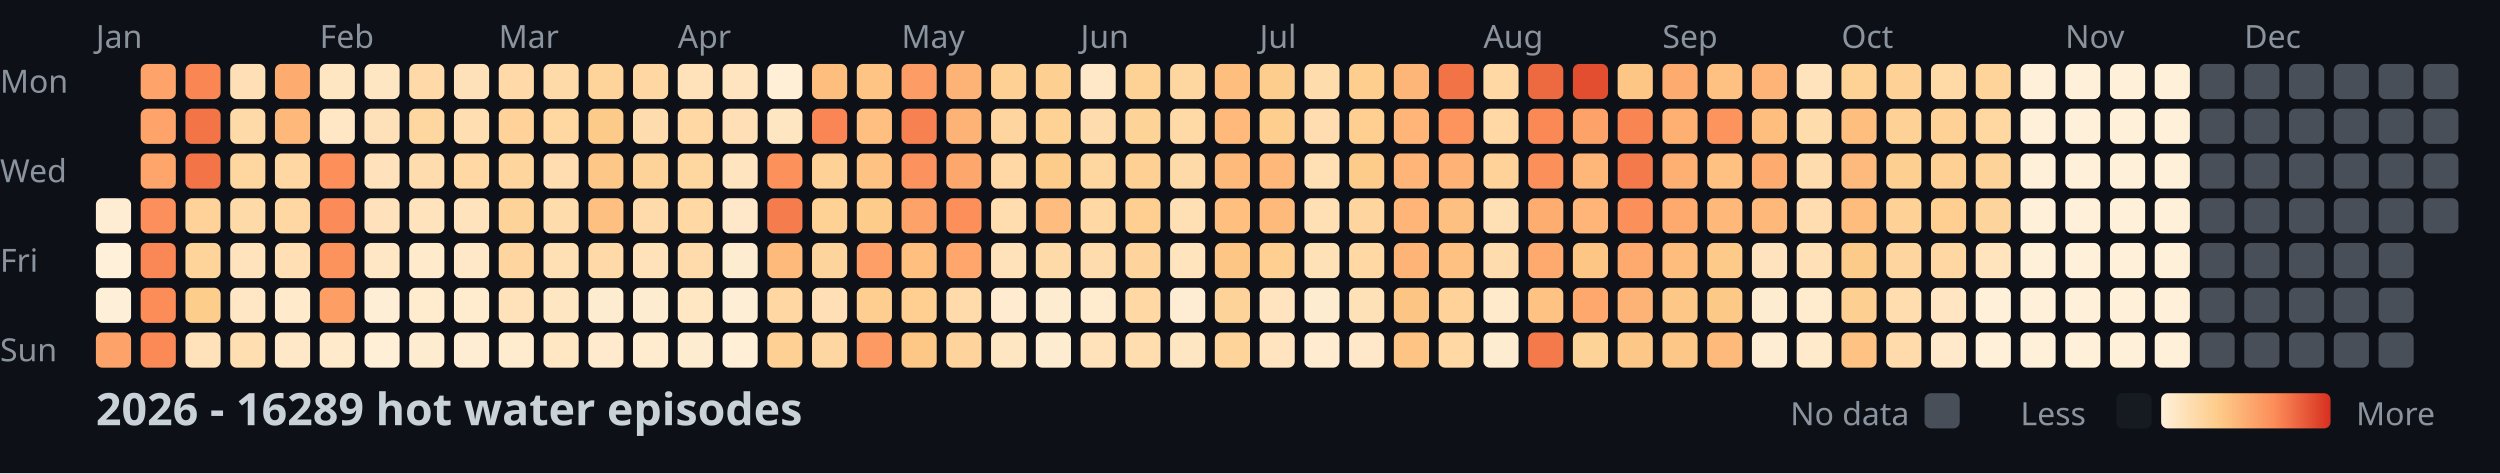
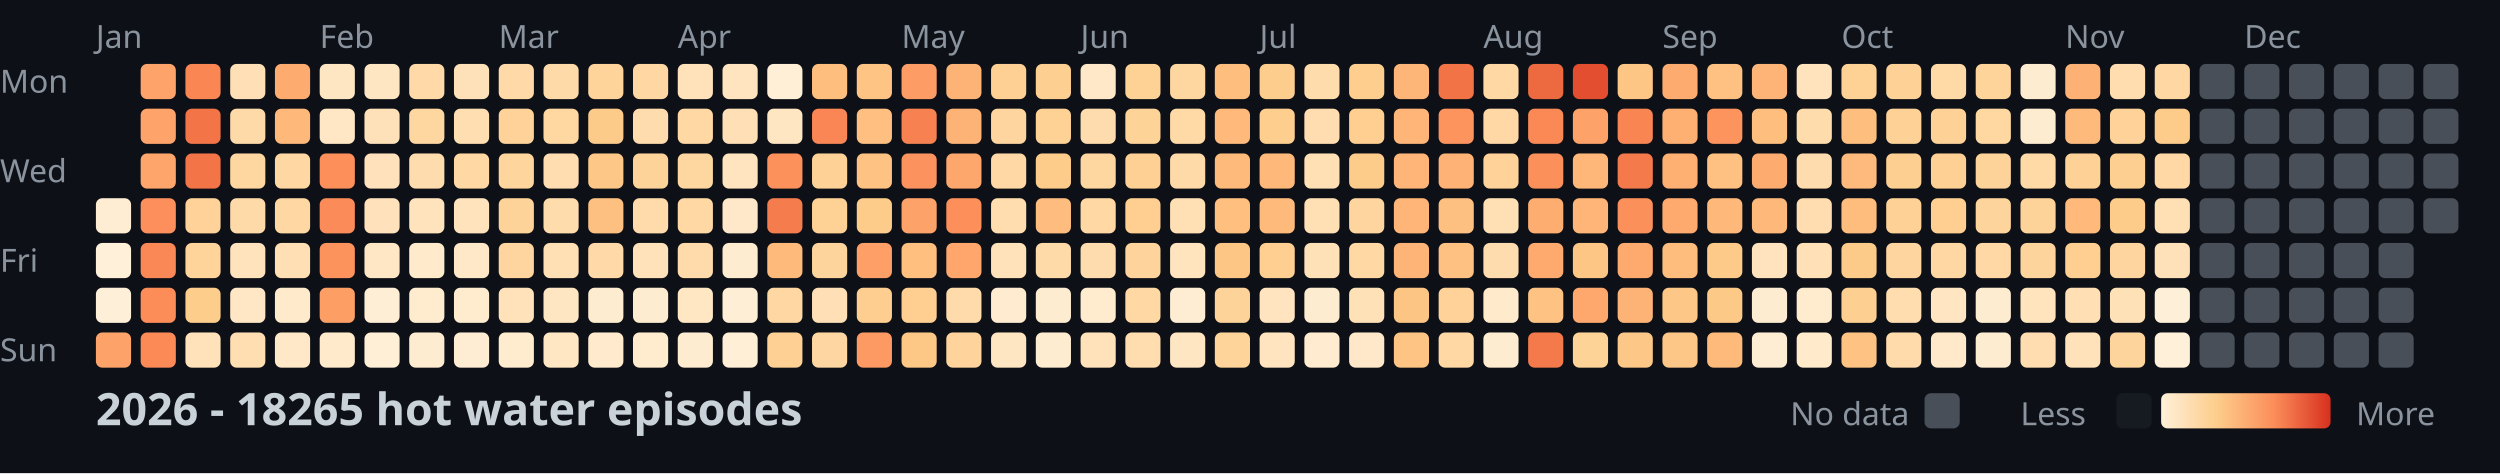
<svg xmlns="http://www.w3.org/2000/svg" width="782" height="148">
  <style>
    .month { font: 10px sans-serif; fill: #8b949e; }
    .day { font: 10px sans-serif; fill: #8b949e; }
    .title { font: bold 14px sans-serif; fill: #c9d1d9; }
    .legend { font: 10px sans-serif; fill: #8b949e; }
  </style>
  <rect width="100%" height="100%" fill="#0d1117" />
  <text x="0" y="29" class="day">Mon</text>
  <text x="0" y="57" class="day">Wed</text>
  <text x="0" y="85" class="day">Fri</text>
  <text x="0" y="113" class="day">Sun</text>
  <text x="30" y="15" class="month">Jan</text>
  <text x="100" y="15" class="month">Feb</text>
  <text x="156" y="15" class="month">Mar</text>
  <text x="212" y="15" class="month">Apr</text>
  <text x="282" y="15" class="month">May</text>
  <text x="338" y="15" class="month">Jun</text>
  <text x="394" y="15" class="month">Jul</text>
  <text x="464" y="15" class="month">Aug</text>
  <text x="520" y="15" class="month">Sep</text>
  <text x="576" y="15" class="month">Oct</text>
  <text x="646" y="15" class="month">Nov</text>
  <text x="702" y="15" class="month">Dec</text>
  <rect x="30" y="62" width="11" height="11" fill="#feedd2" rx="2" />
  <rect x="30" y="76" width="11" height="11" fill="#fef0d9" rx="2" />
  <rect x="30" y="90" width="11" height="11" fill="#feefd8" rx="2" />
  <rect x="30" y="104" width="11" height="11" fill="#fda369" rx="2" />
  <rect x="44" y="20" width="11" height="11" fill="#fea46a" rx="2" />
  <rect x="44" y="34" width="11" height="11" fill="#fea46a" rx="2" />
  <rect x="44" y="48" width="11" height="11" fill="#fea56b" rx="2" />
  <rect x="44" y="62" width="11" height="11" fill="#fc8f5b" rx="2" />
  <rect x="44" y="76" width="11" height="11" fill="#fa8856" rx="2" />
  <rect x="44" y="90" width="11" height="11" fill="#fc8d59" rx="2" />
  <rect x="44" y="104" width="11" height="11" fill="#fb8a57" rx="2" />
  <rect x="58" y="20" width="11" height="11" fill="#f98653" rx="2" />
  <rect x="58" y="34" width="11" height="11" fill="#f27447" rx="2" />
  <rect x="58" y="48" width="11" height="11" fill="#f27447" rx="2" />
  <rect x="58" y="62" width="11" height="11" fill="#fed298" rx="2" />
  <rect x="58" y="76" width="11" height="11" fill="#fed49b" rx="2" />
  <rect x="58" y="90" width="11" height="11" fill="#fdcd8b" rx="2" />
  <rect x="58" y="104" width="11" height="11" fill="#ffe2ba" rx="2" />
  <rect x="72" y="20" width="11" height="11" fill="#ffdfb5" rx="2" />
  <rect x="72" y="34" width="11" height="11" fill="#ffdaa9" rx="2" />
  <rect x="72" y="48" width="11" height="11" fill="#fed6a0" rx="2" />
  <rect x="72" y="62" width="11" height="11" fill="#ffdaa9" rx="2" />
  <rect x="72" y="76" width="11" height="11" fill="#ffe3bc" rx="2" />
  <rect x="72" y="90" width="11" height="11" fill="#ffe7c6" rx="2" />
  <rect x="72" y="104" width="11" height="11" fill="#ffdeb2" rx="2" />
  <rect x="86" y="20" width="11" height="11" fill="#feab6f" rx="2" />
  <rect x="86" y="34" width="11" height="11" fill="#feb87a" rx="2" />
  <rect x="86" y="48" width="11" height="11" fill="#ffd7a3" rx="2" />
  <rect x="86" y="62" width="11" height="11" fill="#ffd7a3" rx="2" />
  <rect x="86" y="76" width="11" height="11" fill="#ffdfb3" rx="2" />
  <rect x="86" y="90" width="11" height="11" fill="#ffeacb" rx="2" />
  <rect x="86" y="104" width="11" height="11" fill="#ffe8c8" rx="2" />
  <rect x="100" y="20" width="11" height="11" fill="#ffe6c3" rx="2" />
  <rect x="100" y="34" width="11" height="11" fill="#ffe7c6" rx="2" />
  <rect x="100" y="48" width="11" height="11" fill="#fc8f5a" rx="2" />
  <rect x="100" y="62" width="11" height="11" fill="#fb8b58" rx="2" />
  <rect x="100" y="76" width="11" height="11" fill="#fc925c" rx="2" />
  <rect x="100" y="90" width="11" height="11" fill="#fd9e65" rx="2" />
  <rect x="100" y="104" width="11" height="11" fill="#ffeacb" rx="2" />
  <rect x="114" y="20" width="11" height="11" fill="#ffe6c2" rx="2" />
  <rect x="114" y="34" width="11" height="11" fill="#ffe1b9" rx="2" />
  <rect x="114" y="48" width="11" height="11" fill="#ffe2bb" rx="2" />
  <rect x="114" y="62" width="11" height="11" fill="#ffe2bb" rx="2" />
  <rect x="114" y="76" width="11" height="11" fill="#ffe7c5" rx="2" />
  <rect x="114" y="90" width="11" height="11" fill="#feeed5" rx="2" />
  <rect x="114" y="104" width="11" height="11" fill="#feefd6" rx="2" />
  <rect x="128" y="20" width="11" height="11" fill="#ffdaa8" rx="2" />
  <rect x="128" y="34" width="11" height="11" fill="#fed6a0" rx="2" />
  <rect x="128" y="48" width="11" height="11" fill="#ffdcad" rx="2" />
  <rect x="128" y="62" width="11" height="11" fill="#ffe3bd" rx="2" />
  <rect x="128" y="76" width="11" height="11" fill="#ffeacb" rx="2" />
  <rect x="128" y="90" width="11" height="11" fill="#ffeccf" rx="2" />
  <rect x="128" y="104" width="11" height="11" fill="#feecd1" rx="2" />
  <rect x="142" y="20" width="11" height="11" fill="#ffe1b9" rx="2" />
  <rect x="142" y="34" width="11" height="11" fill="#ffdeb1" rx="2" />
  <rect x="142" y="48" width="11" height="11" fill="#ffd8a4" rx="2" />
  <rect x="142" y="62" width="11" height="11" fill="#ffe3bd" rx="2" />
  <rect x="142" y="76" width="11" height="11" fill="#ffe8c7" rx="2" />
  <rect x="142" y="90" width="11" height="11" fill="#ffebce" rx="2" />
  <rect x="142" y="104" width="11" height="11" fill="#feedd3" rx="2" />
  <rect x="156" y="20" width="11" height="11" fill="#ffdaa8" rx="2" />
  <rect x="156" y="34" width="11" height="11" fill="#fed298" rx="2" />
  <rect x="156" y="48" width="11" height="11" fill="#fed59d" rx="2" />
  <rect x="156" y="62" width="11" height="11" fill="#fed39a" rx="2" />
  <rect x="156" y="76" width="11" height="11" fill="#fed59f" rx="2" />
  <rect x="156" y="90" width="11" height="11" fill="#ffe2ba" rx="2" />
  <rect x="156" y="104" width="11" height="11" fill="#ffeccf" rx="2" />
  <rect x="170" y="20" width="11" height="11" fill="#ffdaa9" rx="2" />
  <rect x="170" y="34" width="11" height="11" fill="#fed7a1" rx="2" />
  <rect x="170" y="48" width="11" height="11" fill="#ffddb0" rx="2" />
  <rect x="170" y="62" width="11" height="11" fill="#ffdcac" rx="2" />
  <rect x="170" y="76" width="11" height="11" fill="#ffdfb4" rx="2" />
  <rect x="170" y="90" width="11" height="11" fill="#ffe6c2" rx="2" />
  <rect x="170" y="104" width="11" height="11" fill="#ffe7c4" rx="2" />
  <rect x="184" y="20" width="11" height="11" fill="#fed49b" rx="2" />
  <rect x="184" y="34" width="11" height="11" fill="#fdcb89" rx="2" />
  <rect x="184" y="48" width="11" height="11" fill="#fdc887" rx="2" />
  <rect x="184" y="62" width="11" height="11" fill="#fec080" rx="2" />
  <rect x="184" y="76" width="11" height="11" fill="#ffdaa8" rx="2" />
  <rect x="184" y="90" width="11" height="11" fill="#feecd0" rx="2" />
  <rect x="184" y="104" width="11" height="11" fill="#ffeacd" rx="2" />
  <rect x="198" y="20" width="11" height="11" fill="#ffd7a3" rx="2" />
  <rect x="198" y="34" width="11" height="11" fill="#ffdcad" rx="2" />
  <rect x="198" y="48" width="11" height="11" fill="#fed399" rx="2" />
  <rect x="198" y="62" width="11" height="11" fill="#ffdbab" rx="2" />
  <rect x="198" y="76" width="11" height="11" fill="#ffe2ba" rx="2" />
  <rect x="198" y="90" width="11" height="11" fill="#feecd1" rx="2" />
  <rect x="198" y="104" width="11" height="11" fill="#ffebce" rx="2" />
  <rect x="212" y="20" width="11" height="11" fill="#ffe2ba" rx="2" />
  <rect x="212" y="34" width="11" height="11" fill="#ffd8a4" rx="2" />
  <rect x="212" y="48" width="11" height="11" fill="#fed69f" rx="2" />
  <rect x="212" y="62" width="11" height="11" fill="#ffd8a4" rx="2" />
  <rect x="212" y="76" width="11" height="11" fill="#ffdbab" rx="2" />
  <rect x="212" y="90" width="11" height="11" fill="#ffe7c4" rx="2" />
  <rect x="212" y="104" width="11" height="11" fill="#feecd0" rx="2" />
  <rect x="226" y="20" width="11" height="11" fill="#ffe4bf" rx="2" />
  <rect x="226" y="34" width="11" height="11" fill="#ffe0b6" rx="2" />
  <rect x="226" y="48" width="11" height="11" fill="#ffe4bf" rx="2" />
  <rect x="226" y="62" width="11" height="11" fill="#ffe8c9" rx="2" />
  <rect x="226" y="76" width="11" height="11" fill="#feecd0" rx="2" />
  <rect x="226" y="90" width="11" height="11" fill="#feeed5" rx="2" />
  <rect x="226" y="104" width="11" height="11" fill="#feefd6" rx="2" />
  <rect x="240" y="20" width="11" height="11" fill="#feefd6" rx="2" />
  <rect x="240" y="34" width="11" height="11" fill="#ffe6c3" rx="2" />
  <rect x="240" y="48" width="11" height="11" fill="#fc915c" rx="2" />
  <rect x="240" y="62" width="11" height="11" fill="#f57d4d" rx="2" />
  <rect x="240" y="76" width="11" height="11" fill="#feba7b" rx="2" />
  <rect x="240" y="90" width="11" height="11" fill="#ffd7a3" rx="2" />
  <rect x="240" y="104" width="11" height="11" fill="#fed093" rx="2" />
  <rect x="254" y="20" width="11" height="11" fill="#febe7e" rx="2" />
  <rect x="254" y="34" width="11" height="11" fill="#f98654" rx="2" />
  <rect x="254" y="48" width="11" height="11" fill="#fed297" rx="2" />
  <rect x="254" y="62" width="11" height="11" fill="#fed194" rx="2" />
  <rect x="254" y="76" width="11" height="11" fill="#fed49d" rx="2" />
  <rect x="254" y="90" width="11" height="11" fill="#ffdfb5" rx="2" />
  <rect x="254" y="104" width="11" height="11" fill="#fed6a1" rx="2" />
  <rect x="268" y="20" width="11" height="11" fill="#fec483" rx="2" />
  <rect x="268" y="34" width="11" height="11" fill="#febf80" rx="2" />
  <rect x="268" y="48" width="11" height="11" fill="#fec282" rx="2" />
  <rect x="268" y="62" width="11" height="11" fill="#fdcc8b" rx="2" />
  <rect x="268" y="76" width="11" height="11" fill="#fd9f66" rx="2" />
  <rect x="268" y="90" width="11" height="11" fill="#fdce8f" rx="2" />
  <rect x="268" y="104" width="11" height="11" fill="#fd9a63" rx="2" />
  <rect x="282" y="20" width="11" height="11" fill="#fd9c64" rx="2" />
  <rect x="282" y="34" width="11" height="11" fill="#f78150" rx="2" />
  <rect x="282" y="48" width="11" height="11" fill="#fc925d" rx="2" />
  <rect x="282" y="62" width="11" height="11" fill="#fda269" rx="2" />
  <rect x="282" y="76" width="11" height="11" fill="#febf7f" rx="2" />
  <rect x="282" y="90" width="11" height="11" fill="#fecf91" rx="2" />
  <rect x="282" y="104" width="11" height="11" fill="#fdc786" rx="2" />
  <rect x="296" y="20" width="11" height="11" fill="#feb376" rx="2" />
  <rect x="296" y="34" width="11" height="11" fill="#feb376" rx="2" />
  <rect x="296" y="48" width="11" height="11" fill="#fea76c" rx="2" />
  <rect x="296" y="62" width="11" height="11" fill="#fc8f5a" rx="2" />
  <rect x="296" y="76" width="11" height="11" fill="#fea66b" rx="2" />
  <rect x="296" y="90" width="11" height="11" fill="#ffdbab" rx="2" />
  <rect x="296" y="104" width="11" height="11" fill="#fed49c" rx="2" />
  <rect x="310" y="20" width="11" height="11" fill="#fed093" rx="2" />
  <rect x="310" y="34" width="11" height="11" fill="#fed59f" rx="2" />
  <rect x="310" y="48" width="11" height="11" fill="#ffd8a5" rx="2" />
  <rect x="310" y="62" width="11" height="11" fill="#ffddaf" rx="2" />
  <rect x="310" y="76" width="11" height="11" fill="#ffe2b9" rx="2" />
  <rect x="310" y="90" width="11" height="11" fill="#ffebcf" rx="2" />
  <rect x="310" y="104" width="11" height="11" fill="#ffe6c2" rx="2" />
  <rect x="324" y="20" width="11" height="11" fill="#fdcf90" rx="2" />
  <rect x="324" y="34" width="11" height="11" fill="#fed195" rx="2" />
  <rect x="324" y="48" width="11" height="11" fill="#fdcc8a" rx="2" />
  <rect x="324" y="62" width="11" height="11" fill="#febd7e" rx="2" />
  <rect x="324" y="76" width="11" height="11" fill="#ffdaa9" rx="2" />
  <rect x="324" y="90" width="11" height="11" fill="#feecd0" rx="2" />
  <rect x="324" y="104" width="11" height="11" fill="#feecd0" rx="2" />
  <rect x="338" y="20" width="11" height="11" fill="#ffe8c7" rx="2" />
  <rect x="338" y="34" width="11" height="11" fill="#ffdcad" rx="2" />
  <rect x="338" y="48" width="11" height="11" fill="#fed6a0" rx="2" />
  <rect x="338" y="62" width="11" height="11" fill="#ffd8a4" rx="2" />
  <rect x="338" y="76" width="11" height="11" fill="#ffdcae" rx="2" />
  <rect x="338" y="90" width="11" height="11" fill="#ffebce" rx="2" />
  <rect x="338" y="104" width="11" height="11" fill="#ffe2ba" rx="2" />
  <rect x="352" y="20" width="11" height="11" fill="#fed195" rx="2" />
  <rect x="352" y="34" width="11" height="11" fill="#fed398" rx="2" />
  <rect x="352" y="48" width="11" height="11" fill="#fed093" rx="2" />
  <rect x="352" y="62" width="11" height="11" fill="#fecf91" rx="2" />
  <rect x="352" y="76" width="11" height="11" fill="#fed49c" rx="2" />
  <rect x="352" y="90" width="11" height="11" fill="#ffd8a4" rx="2" />
  <rect x="352" y="104" width="11" height="11" fill="#ffddaf" rx="2" />
  <rect x="366" y="20" width="11" height="11" fill="#fed6a0" rx="2" />
  <rect x="366" y="34" width="11" height="11" fill="#ffd9a6" rx="2" />
  <rect x="366" y="48" width="11" height="11" fill="#ffdaa9" rx="2" />
  <rect x="366" y="62" width="11" height="11" fill="#ffdfb4" rx="2" />
  <rect x="366" y="76" width="11" height="11" fill="#ffe4be" rx="2" />
  <rect x="366" y="90" width="11" height="11" fill="#feedd3" rx="2" />
  <rect x="366" y="104" width="11" height="11" fill="#ffe6c3" rx="2" />
  <rect x="380" y="20" width="11" height="11" fill="#febe7e" rx="2" />
  <rect x="380" y="34" width="11" height="11" fill="#feb97b" rx="2" />
  <rect x="380" y="48" width="11" height="11" fill="#feba7b" rx="2" />
  <rect x="380" y="62" width="11" height="11" fill="#febf7f" rx="2" />
  <rect x="380" y="76" width="11" height="11" fill="#fdc685" rx="2" />
  <rect x="380" y="90" width="11" height="11" fill="#fed39a" rx="2" />
  <rect x="380" y="104" width="11" height="11" fill="#fed49b" rx="2" />
  <rect x="394" y="20" width="11" height="11" fill="#fdcd8d" rx="2" />
  <rect x="394" y="34" width="11" height="11" fill="#fdce8e" rx="2" />
  <rect x="394" y="48" width="11" height="11" fill="#feb97a" rx="2" />
  <rect x="394" y="62" width="11" height="11" fill="#feba7b" rx="2" />
  <rect x="394" y="76" width="11" height="11" fill="#fecf91" rx="2" />
  <rect x="394" y="90" width="11" height="11" fill="#ffe4bf" rx="2" />
  <rect x="394" y="104" width="11" height="11" fill="#ffe4bf" rx="2" />
  <rect x="408" y="20" width="11" height="11" fill="#ffdcac" rx="2" />
  <rect x="408" y="34" width="11" height="11" fill="#ffddb0" rx="2" />
  <rect x="408" y="48" width="11" height="11" fill="#ffe0b5" rx="2" />
  <rect x="408" y="62" width="11" height="11" fill="#ffdfb4" rx="2" />
  <rect x="408" y="76" width="11" height="11" fill="#ffe1b8" rx="2" />
  <rect x="408" y="90" width="11" height="11" fill="#feecd0" rx="2" />
  <rect x="408" y="104" width="11" height="11" fill="#ffebcf" rx="2" />
  <rect x="422" y="20" width="11" height="11" fill="#fdce8e" rx="2" />
  <rect x="422" y="34" width="11" height="11" fill="#fecf91" rx="2" />
  <rect x="422" y="48" width="11" height="11" fill="#fdcc8a" rx="2" />
  <rect x="422" y="62" width="11" height="11" fill="#fed59e" rx="2" />
  <rect x="422" y="76" width="11" height="11" fill="#ffd8a4" rx="2" />
  <rect x="422" y="90" width="11" height="11" fill="#ffe1b7" rx="2" />
  <rect x="422" y="104" width="11" height="11" fill="#ffe8c9" rx="2" />
  <rect x="436" y="20" width="11" height="11" fill="#feb678" rx="2" />
  <rect x="436" y="34" width="11" height="11" fill="#feb577" rx="2" />
  <rect x="436" y="48" width="11" height="11" fill="#feb577" rx="2" />
  <rect x="436" y="62" width="11" height="11" fill="#feb577" rx="2" />
  <rect x="436" y="76" width="11" height="11" fill="#feb476" rx="2" />
  <rect x="436" y="90" width="11" height="11" fill="#fdc584" rx="2" />
  <rect x="436" y="104" width="11" height="11" fill="#fec483" rx="2" />
  <rect x="450" y="20" width="11" height="11" fill="#f17346" rx="2" />
  <rect x="450" y="34" width="11" height="11" fill="#fd935d" rx="2" />
  <rect x="450" y="48" width="11" height="11" fill="#feb275" rx="2" />
  <rect x="450" y="62" width="11" height="11" fill="#fec080" rx="2" />
  <rect x="450" y="76" width="11" height="11" fill="#fec181" rx="2" />
  <rect x="450" y="90" width="11" height="11" fill="#fed298" rx="2" />
  <rect x="450" y="104" width="11" height="11" fill="#ffd8a4" rx="2" />
  <rect x="464" y="20" width="11" height="11" fill="#ffd8a4" rx="2" />
  <rect x="464" y="34" width="11" height="11" fill="#ffd8a5" rx="2" />
  <rect x="464" y="48" width="11" height="11" fill="#fed298" rx="2" />
  <rect x="464" y="62" width="11" height="11" fill="#ffe0b5" rx="2" />
  <rect x="464" y="76" width="11" height="11" fill="#ffdcae" rx="2" />
  <rect x="464" y="90" width="11" height="11" fill="#ffeacb" rx="2" />
  <rect x="464" y="104" width="11" height="11" fill="#feecd0" rx="2" />
  <rect x="478" y="20" width="11" height="11" fill="#ed6a40" rx="2" />
  <rect x="478" y="34" width="11" height="11" fill="#fa8956" rx="2" />
  <rect x="478" y="48" width="11" height="11" fill="#fc905b" rx="2" />
  <rect x="478" y="62" width="11" height="11" fill="#fead71" rx="2" />
  <rect x="478" y="76" width="11" height="11" fill="#fea96e" rx="2" />
  <rect x="478" y="90" width="11" height="11" fill="#fec383" rx="2" />
  <rect x="478" y="104" width="11" height="11" fill="#f4794b" rx="2" />
  <rect x="492" y="20" width="11" height="11" fill="#e24e2f" rx="2" />
  <rect x="492" y="34" width="11" height="11" fill="#fda268" rx="2" />
  <rect x="492" y="48" width="11" height="11" fill="#feb779" rx="2" />
  <rect x="492" y="62" width="11" height="11" fill="#feb577" rx="2" />
  <rect x="492" y="76" width="11" height="11" fill="#fdc685" rx="2" />
  <rect x="492" y="90" width="11" height="11" fill="#fea86d" rx="2" />
  <rect x="492" y="104" width="11" height="11" fill="#fed398" rx="2" />
  <rect x="506" y="20" width="11" height="11" fill="#fdc685" rx="2" />
  <rect x="506" y="34" width="11" height="11" fill="#f98553" rx="2" />
  <rect x="506" y="48" width="11" height="11" fill="#f47a4b" rx="2" />
  <rect x="506" y="62" width="11" height="11" fill="#fc905b" rx="2" />
  <rect x="506" y="76" width="11" height="11" fill="#fea96e" rx="2" />
  <rect x="506" y="90" width="11" height="11" fill="#feb376" rx="2" />
  <rect x="506" y="104" width="11" height="11" fill="#fdc887" rx="2" />
  <rect x="520" y="20" width="11" height="11" fill="#feab6f" rx="2" />
  <rect x="520" y="34" width="11" height="11" fill="#feb073" rx="2" />
  <rect x="520" y="48" width="11" height="11" fill="#feaf72" rx="2" />
  <rect x="520" y="62" width="11" height="11" fill="#feaa6f" rx="2" />
  <rect x="520" y="76" width="11" height="11" fill="#febc7d" rx="2" />
  <rect x="520" y="90" width="11" height="11" fill="#fdc887" rx="2" />
  <rect x="520" y="104" width="11" height="11" fill="#fdc887" rx="2" />
  <rect x="534" y="20" width="11" height="11" fill="#fec181" rx="2" />
  <rect x="534" y="34" width="11" height="11" fill="#fd935d" rx="2" />
  <rect x="534" y="48" width="11" height="11" fill="#fec181" rx="2" />
  <rect x="534" y="62" width="11" height="11" fill="#feb87a" rx="2" />
  <rect x="534" y="76" width="11" height="11" fill="#fdca89" rx="2" />
  <rect x="534" y="90" width="11" height="11" fill="#fdc987" rx="2" />
  <rect x="534" y="104" width="11" height="11" fill="#feba7b" rx="2" />
  <rect x="548" y="20" width="11" height="11" fill="#feb476" rx="2" />
  <rect x="548" y="34" width="11" height="11" fill="#febe7e" rx="2" />
  <rect x="548" y="48" width="11" height="11" fill="#feab6f" rx="2" />
  <rect x="548" y="62" width="11" height="11" fill="#feb97a" rx="2" />
  <rect x="548" y="76" width="11" height="11" fill="#ffe3be" rx="2" />
  <rect x="548" y="90" width="11" height="11" fill="#feecd0" rx="2" />
  <rect x="548" y="104" width="11" height="11" fill="#feedd3" rx="2" />
  <rect x="562" y="20" width="11" height="11" fill="#ffe3bc" rx="2" />
  <rect x="562" y="34" width="11" height="11" fill="#ffdcac" rx="2" />
  <rect x="562" y="48" width="11" height="11" fill="#ffdcad" rx="2" />
  <rect x="562" y="62" width="11" height="11" fill="#ffddb0" rx="2" />
  <rect x="562" y="76" width="11" height="11" fill="#ffe0b7" rx="2" />
  <rect x="562" y="90" width="11" height="11" fill="#ffeccf" rx="2" />
  <rect x="562" y="104" width="11" height="11" fill="#ffeacc" rx="2" />
  <rect x="576" y="20" width="11" height="11" fill="#fed194" rx="2" />
  <rect x="576" y="34" width="11" height="11" fill="#febe7e" rx="2" />
  <rect x="576" y="48" width="11" height="11" fill="#feba7c" rx="2" />
  <rect x="576" y="62" width="11" height="11" fill="#febc7d" rx="2" />
  <rect x="576" y="76" width="11" height="11" fill="#fdcb89" rx="2" />
  <rect x="576" y="90" width="11" height="11" fill="#fdcf90" rx="2" />
  <rect x="576" y="104" width="11" height="11" fill="#fec382" rx="2" />
  <rect x="590" y="20" width="11" height="11" fill="#fed196" rx="2" />
  <rect x="590" y="34" width="11" height="11" fill="#fed297" rx="2" />
  <rect x="590" y="48" width="11" height="11" fill="#fdcf90" rx="2" />
  <rect x="590" y="62" width="11" height="11" fill="#fed296" rx="2" />
  <rect x="590" y="76" width="11" height="11" fill="#fed59e" rx="2" />
  <rect x="590" y="90" width="11" height="11" fill="#ffddaf" rx="2" />
  <rect x="590" y="104" width="11" height="11" fill="#ffdbac" rx="2" />
  <rect x="604" y="20" width="11" height="11" fill="#ffd9a6" rx="2" />
  <rect x="604" y="34" width="11" height="11" fill="#fed297" rx="2" />
  <rect x="604" y="48" width="11" height="11" fill="#fed094" rx="2" />
  <rect x="604" y="62" width="11" height="11" fill="#fecf91" rx="2" />
  <rect x="604" y="76" width="11" height="11" fill="#ffd7a3" rx="2" />
  <rect x="604" y="90" width="11" height="11" fill="#ffe5c2" rx="2" />
  <rect x="604" y="104" width="11" height="11" fill="#ffe9ca" rx="2" />
  <rect x="618" y="20" width="11" height="11" fill="#fed49b" rx="2" />
  <rect x="618" y="34" width="11" height="11" fill="#fed7a1" rx="2" />
  <rect x="618" y="48" width="11" height="11" fill="#fed39a" rx="2" />
  <rect x="618" y="62" width="11" height="11" fill="#fed49d" rx="2" />
-   <rect x="618" y="76" width="11" height="11" fill="#ffe4be" rx="2" />
-   <rect x="618" y="90" width="11" height="11" fill="#fef0d9" rx="2" />
-   <rect x="618" y="104" width="11" height="11" fill="#fef0d9" rx="2" />
-   <rect x="632" y="20" width="11" height="11" fill="#fef0d9" rx="2" />
-   <rect x="632" y="34" width="11" height="11" fill="#fef0d9" rx="2" />
-   <rect x="632" y="48" width="11" height="11" fill="#fef0d9" rx="2" />
-   <rect x="632" y="62" width="11" height="11" fill="#fef0d9" rx="2" />
-   <rect x="632" y="76" width="11" height="11" fill="#fef0d9" rx="2" />
-   <rect x="632" y="90" width="11" height="11" fill="#fef0d9" rx="2" />
-   <rect x="632" y="104" width="11" height="11" fill="#fef0d9" rx="2" />
-   <rect x="646" y="20" width="11" height="11" fill="#fef0d9" rx="2" />
-   <rect x="646" y="34" width="11" height="11" fill="#fef0d9" rx="2" />
-   <rect x="646" y="48" width="11" height="11" fill="#fef0d9" rx="2" />
-   <rect x="646" y="62" width="11" height="11" fill="#fef0d9" rx="2" />
-   <rect x="646" y="76" width="11" height="11" fill="#fef0d9" rx="2" />
-   <rect x="646" y="90" width="11" height="11" fill="#fef0d9" rx="2" />
-   <rect x="646" y="104" width="11" height="11" fill="#fef0d9" rx="2" />
-   <rect x="660" y="20" width="11" height="11" fill="#fef0d9" rx="2" />
-   <rect x="660" y="34" width="11" height="11" fill="#fef0d9" rx="2" />
-   <rect x="660" y="48" width="11" height="11" fill="#fef0d9" rx="2" />
-   <rect x="660" y="62" width="11" height="11" fill="#fef0d9" rx="2" />
-   <rect x="660" y="76" width="11" height="11" fill="#fef0d9" rx="2" />
-   <rect x="660" y="90" width="11" height="11" fill="#fef0d9" rx="2" />
-   <rect x="660" y="104" width="11" height="11" fill="#fef0d9" rx="2" />
-   <rect x="674" y="20" width="11" height="11" fill="#fef0d9" rx="2" />
-   <rect x="674" y="34" width="11" height="11" fill="#fef0d9" rx="2" />
-   <rect x="674" y="48" width="11" height="11" fill="#fef0d9" rx="2" />
-   <rect x="674" y="62" width="11" height="11" fill="#fef0d9" rx="2" />
-   <rect x="674" y="76" width="11" height="11" fill="#fef0d9" rx="2" />
-   <rect x="674" y="90" width="11" height="11" fill="#fef0d9" rx="2" />
+   <rect x="618" y="76" width="11" height="11" fill="#ffd8a5" rx="2" />
+   <rect x="618" y="90" width="11" height="11" fill="#feecd1" rx="2" />
+   <rect x="618" y="104" width="11" height="11" fill="#feecd1" rx="2" />
+   <rect x="632" y="20" width="11" height="11" fill="#feecd1" rx="2" />
+   <rect x="632" y="34" width="11" height="11" fill="#feecd1" rx="2" />
+   <rect x="632" y="48" width="11" height="11" fill="#ffd9a6" rx="2" />
+   <rect x="632" y="62" width="11" height="11" fill="#fed399" rx="2" />
+   <rect x="632" y="76" width="11" height="11" fill="#fed49d" rx="2" />
+   <rect x="632" y="90" width="11" height="11" fill="#ffe4be" rx="2" />
+   <rect x="632" y="104" width="11" height="11" fill="#ffddb0" rx="2" />
+   <rect x="646" y="20" width="11" height="11" fill="#feb174" rx="2" />
+   <rect x="646" y="34" width="11" height="11" fill="#feba7b" rx="2" />
+   <rect x="646" y="48" width="11" height="11" fill="#fed297" rx="2" />
+   <rect x="646" y="62" width="11" height="11" fill="#feb97b" rx="2" />
+   <rect x="646" y="76" width="11" height="11" fill="#fecf91" rx="2" />
+   <rect x="646" y="90" width="11" height="11" fill="#ffdfb3" rx="2" />
+   <rect x="646" y="104" width="11" height="11" fill="#ffe2ba" rx="2" />
+   <rect x="660" y="20" width="11" height="11" fill="#ffddaf" rx="2" />
+   <rect x="660" y="34" width="11" height="11" fill="#fed298" rx="2" />
+   <rect x="660" y="48" width="11" height="11" fill="#fdcf90" rx="2" />
+   <rect x="660" y="62" width="11" height="11" fill="#fdcc8a" rx="2" />
+   <rect x="660" y="76" width="11" height="11" fill="#fed59e" rx="2" />
+   <rect x="660" y="90" width="11" height="11" fill="#ffe1b7" rx="2" />
+   <rect x="660" y="104" width="11" height="11" fill="#fed49d" rx="2" />
+   <rect x="674" y="20" width="11" height="11" fill="#ffd7a3" rx="2" />
+   <rect x="674" y="34" width="11" height="11" fill="#fdcc8b" rx="2" />
+   <rect x="674" y="48" width="11" height="11" fill="#ffd8a5" rx="2" />
+   <rect x="674" y="62" width="11" height="11" fill="#ffe0b5" rx="2" />
+   <rect x="674" y="76" width="11" height="11" fill="#ffe1b9" rx="2" />
+   <rect x="674" y="90" width="11" height="11" fill="#feefd8" rx="2" />
  <rect x="674" y="104" width="11" height="11" fill="#fef0d9" rx="2" />
  <rect x="688" y="20" width="11" height="11" fill="#484f58" rx="2" />
  <rect x="688" y="34" width="11" height="11" fill="#484f58" rx="2" />
  <rect x="688" y="48" width="11" height="11" fill="#484f58" rx="2" />
  <rect x="688" y="62" width="11" height="11" fill="#484f58" rx="2" />
  <rect x="688" y="76" width="11" height="11" fill="#484f58" rx="2" />
  <rect x="688" y="90" width="11" height="11" fill="#484f58" rx="2" />
  <rect x="688" y="104" width="11" height="11" fill="#484f58" rx="2" />
  <rect x="702" y="20" width="11" height="11" fill="#484f58" rx="2" />
  <rect x="702" y="34" width="11" height="11" fill="#484f58" rx="2" />
  <rect x="702" y="48" width="11" height="11" fill="#484f58" rx="2" />
  <rect x="702" y="62" width="11" height="11" fill="#484f58" rx="2" />
  <rect x="702" y="76" width="11" height="11" fill="#484f58" rx="2" />
  <rect x="702" y="90" width="11" height="11" fill="#484f58" rx="2" />
  <rect x="702" y="104" width="11" height="11" fill="#484f58" rx="2" />
  <rect x="716" y="20" width="11" height="11" fill="#484f58" rx="2" />
  <rect x="716" y="34" width="11" height="11" fill="#484f58" rx="2" />
  <rect x="716" y="48" width="11" height="11" fill="#484f58" rx="2" />
  <rect x="716" y="62" width="11" height="11" fill="#484f58" rx="2" />
  <rect x="716" y="76" width="11" height="11" fill="#484f58" rx="2" />
  <rect x="716" y="90" width="11" height="11" fill="#484f58" rx="2" />
  <rect x="716" y="104" width="11" height="11" fill="#484f58" rx="2" />
  <rect x="730" y="20" width="11" height="11" fill="#484f58" rx="2" />
  <rect x="730" y="34" width="11" height="11" fill="#484f58" rx="2" />
  <rect x="730" y="48" width="11" height="11" fill="#484f58" rx="2" />
  <rect x="730" y="62" width="11" height="11" fill="#484f58" rx="2" />
  <rect x="730" y="76" width="11" height="11" fill="#484f58" rx="2" />
  <rect x="730" y="90" width="11" height="11" fill="#484f58" rx="2" />
  <rect x="730" y="104" width="11" height="11" fill="#484f58" rx="2" />
  <rect x="744" y="20" width="11" height="11" fill="#484f58" rx="2" />
  <rect x="744" y="34" width="11" height="11" fill="#484f58" rx="2" />
  <rect x="744" y="48" width="11" height="11" fill="#484f58" rx="2" />
  <rect x="744" y="62" width="11" height="11" fill="#484f58" rx="2" />
  <rect x="744" y="76" width="11" height="11" fill="#484f58" rx="2" />
  <rect x="744" y="90" width="11" height="11" fill="#484f58" rx="2" />
  <rect x="744" y="104" width="11" height="11" fill="#484f58" rx="2" />
  <rect x="758" y="20" width="11" height="11" fill="#484f58" rx="2" />
  <rect x="758" y="34" width="11" height="11" fill="#484f58" rx="2" />
  <rect x="758" y="48" width="11" height="11" fill="#484f58" rx="2" />
  <rect x="758" y="62" width="11" height="11" fill="#484f58" rx="2" />
-   <text x="30" y="133" class="title">2026 - 16289 hot water episodes</text>
+   <text x="30" y="133" class="title">2026 - 18265 hot water episodes</text>
  <defs>
    <linearGradient id="legend-gradient" x1="0" y1="0" x2="1" y2="0">
      <stop offset="0%" stop-color="#fef0d9" />
      <stop offset="33.333%" stop-color="#fdcc8a" />
      <stop offset="66.667%" stop-color="#fc8d59" />
      <stop offset="100%" stop-color="#d7301f" />
    </linearGradient>
  </defs>
  <text x="560" y="133" class="legend">No data</text>
  <rect x="602" y="123" width="11" height="11" fill="#484f58" rx="2" />
  <text x="632" y="133" class="legend">Less</text>
  <rect x="662" y="123" width="11" height="11" fill="#161b22" rx="2" />
  <rect x="676" y="123" width="53" height="11" fill="url(#legend-gradient)" rx="2" />
  <text x="737" y="133" class="legend">More</text>
</svg>
